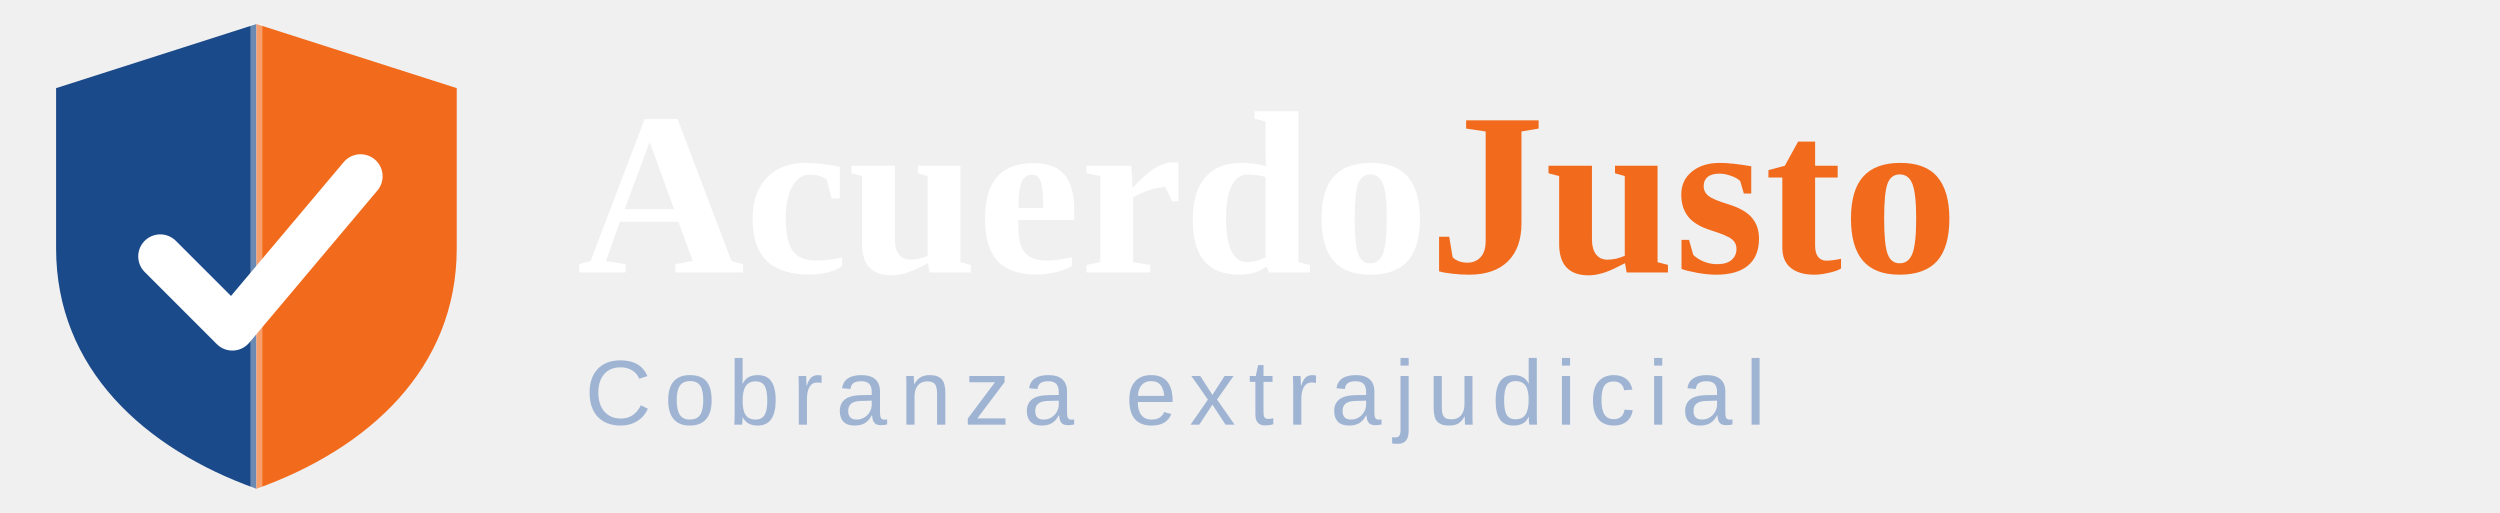
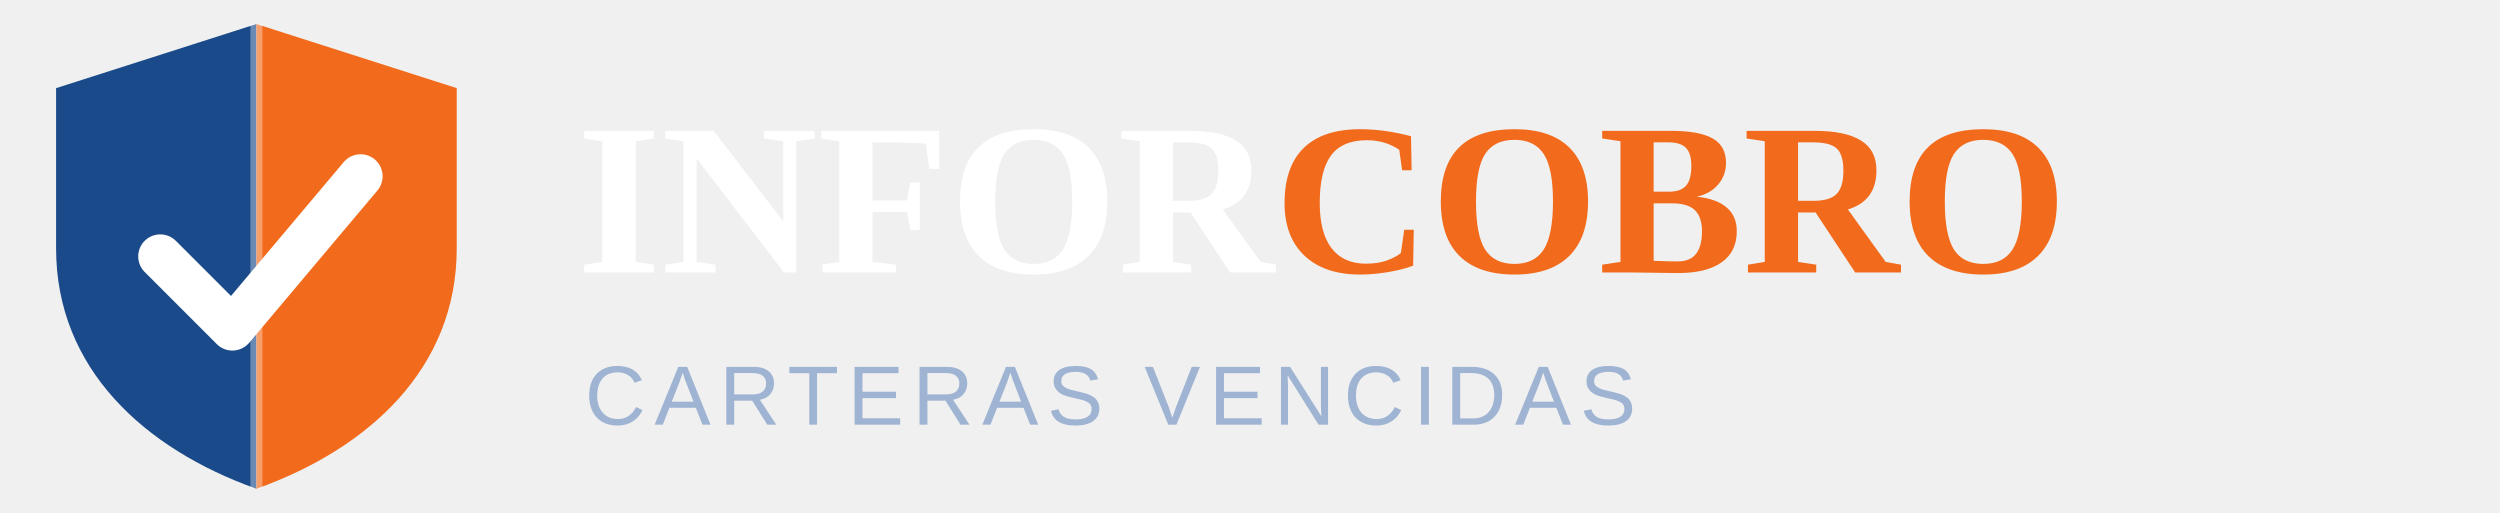
- <svg xmlns="http://www.w3.org/2000/svg" viewBox="0 0 312 64" role="img" aria-label="AcuerdoJusto - Cobranza extrajudicial">
+ <svg xmlns="http://www.w3.org/2000/svg" viewBox="0 0 312 64" role="img" aria-label="INFORCOBRO - Carteras vencidas institucionales">
  <path d="M32 3 7 11v20c0 15 11 25 25 30z" fill="#1A4A8A" />
  <path d="M32 3l25 8v20c0 15-11 25-25 30z" fill="#F26A1B" />
  <path d="M32 3v58" stroke="#fff" stroke-width="1.5" opacity=".35" />
  <path d="M20 32l9 9 16-19" fill="none" stroke="#fff" stroke-width="5.5" stroke-linecap="round" stroke-linejoin="round" />
-   <text x="72" y="34" font-family="Georgia,'Times New Roman',serif" font-size="29" font-weight="700" fill="#fff" textLength="226" lengthAdjust="spacingAndGlyphs">Acuerdo<tspan fill="#F26A1B">Justo</tspan>
+   <text x="72" y="34" font-family="Georgia,'Times New Roman',serif" font-size="27" font-weight="700" fill="#fff" textLength="226" lengthAdjust="spacingAndGlyphs">INFOR<tspan fill="#F26A1B">COBRO</tspan>
  </text>
-   <text x="73" y="53" font-family="system-ui,Arial,sans-serif" font-size="11.5" fill="#9FB4D3" letter-spacing="1.6" textLength="224">Cobranza extrajudicial</text>
+   <text x="73" y="53" font-family="system-ui,Arial,sans-serif" font-size="10.5" fill="#9FB4D3" letter-spacing="1.1" textLength="224">CARTERAS VENCIDAS</text>
</svg>
